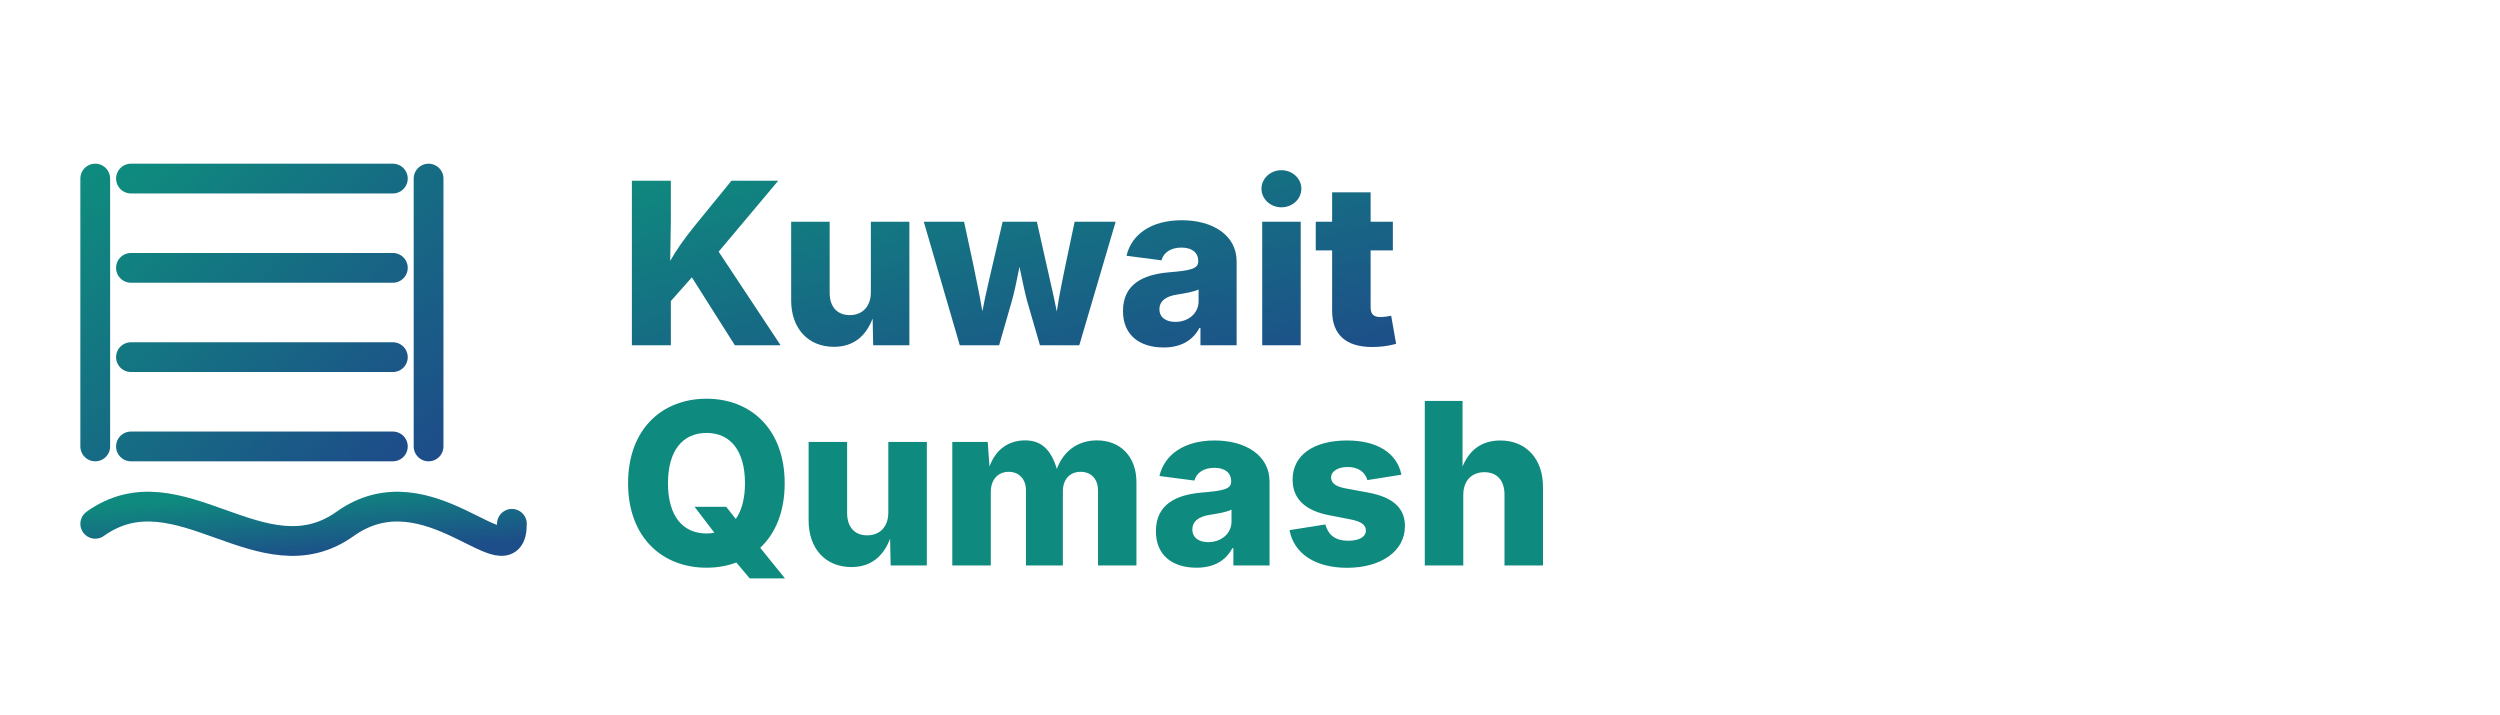
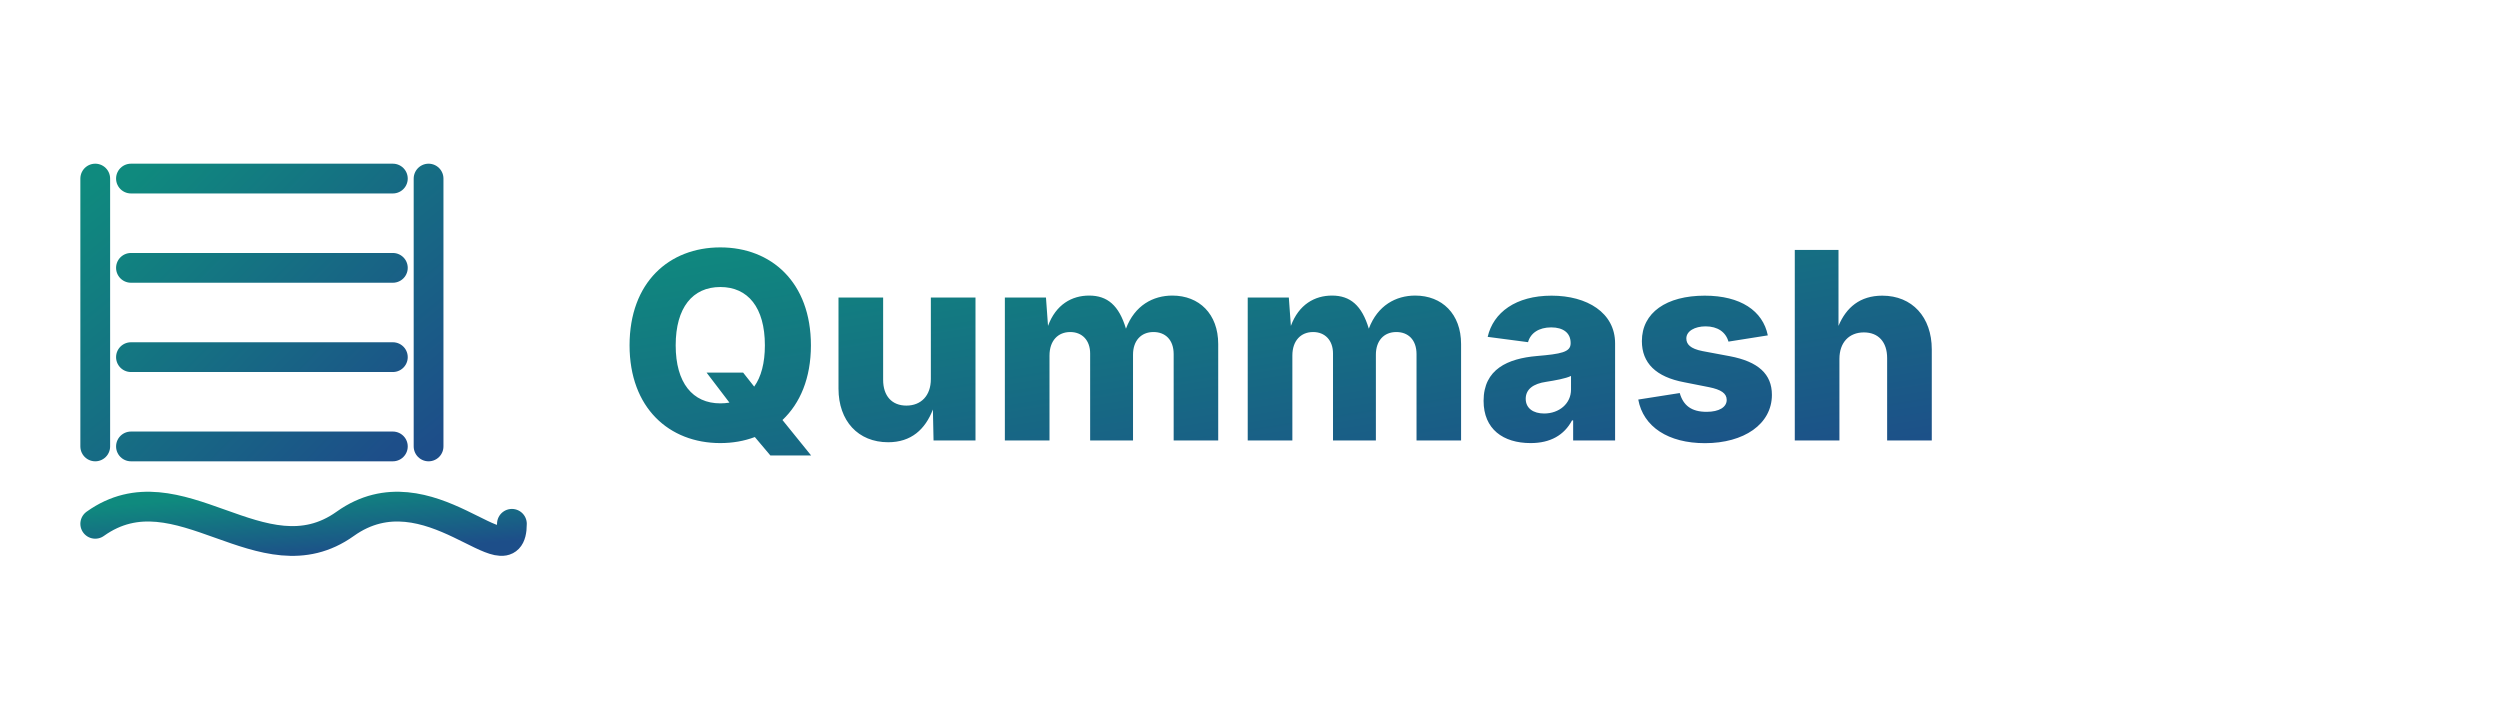
- <svg xmlns="http://www.w3.org/2000/svg" viewBox="0 0 420 120" role="img" aria-label="KuwaitQumash">
+ <svg xmlns="http://www.w3.org/2000/svg" viewBox="0 0 420 120" role="img" aria-label="Qummash">
  <defs>
    <linearGradient id="kq" x1="0" y1="0" x2="1" y2="1">
      <stop offset="0" stop-color="#0F8A7E" />
      <stop offset="1" stop-color="#1D4E89" />
    </linearGradient>
  </defs>
  <g fill="none" stroke="url(#kq)" stroke-width="5" stroke-linecap="round">
    <path d="M22 30h44M22 45h44M22 60h44M22 75h44" />
    <path d="M16 30v45M72 30v45" />
    <path d="M16 88c14-10 28 10 42 0s28 10 28 0" />
  </g>
-   <text x="104" y="58" font-family="Inter, Segoe UI, Arial, sans-serif" font-size="38" font-weight="800" fill="url(#kq)">Kuwait</text>
-   <text x="104" y="95" font-family="Inter, Segoe UI, Arial, sans-serif" font-size="38" font-weight="800" fill="#0F8A7E">Qumash</text>
+   <text x="104" y="74" font-family="Inter, Segoe UI, Arial, sans-serif" font-size="44" font-weight="800" fill="url(#kq)">Qummash</text>
</svg>
